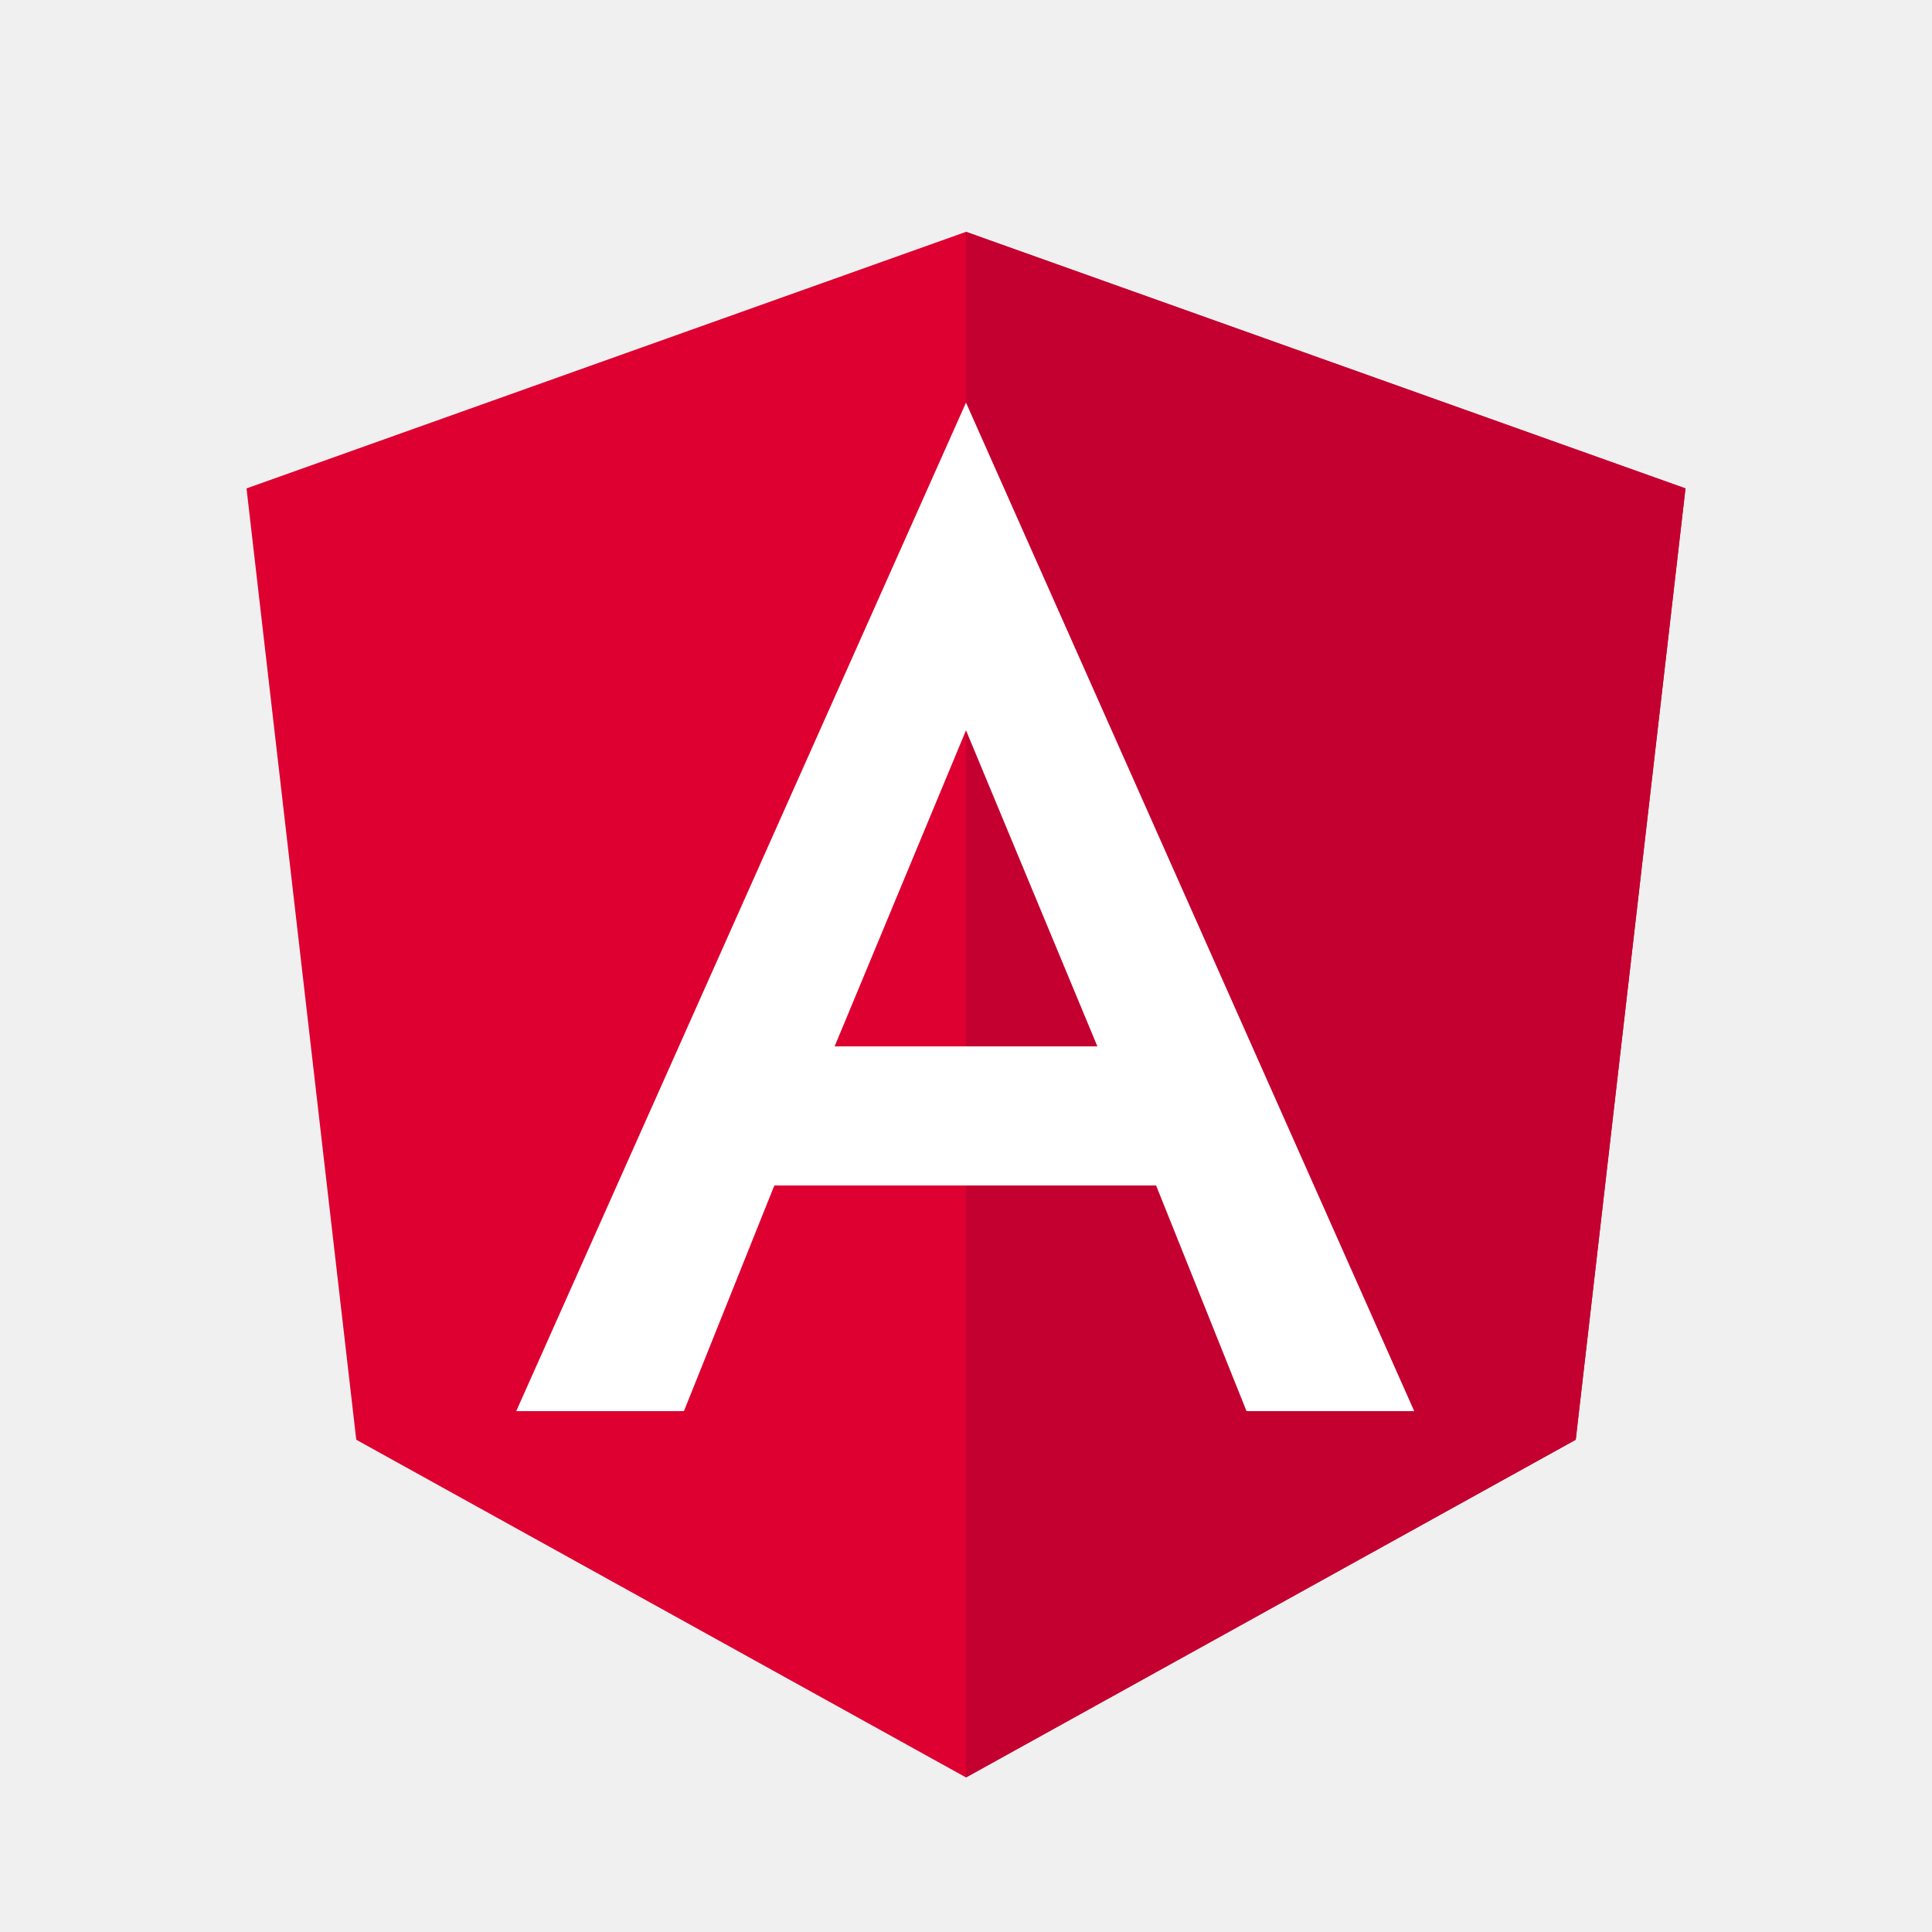
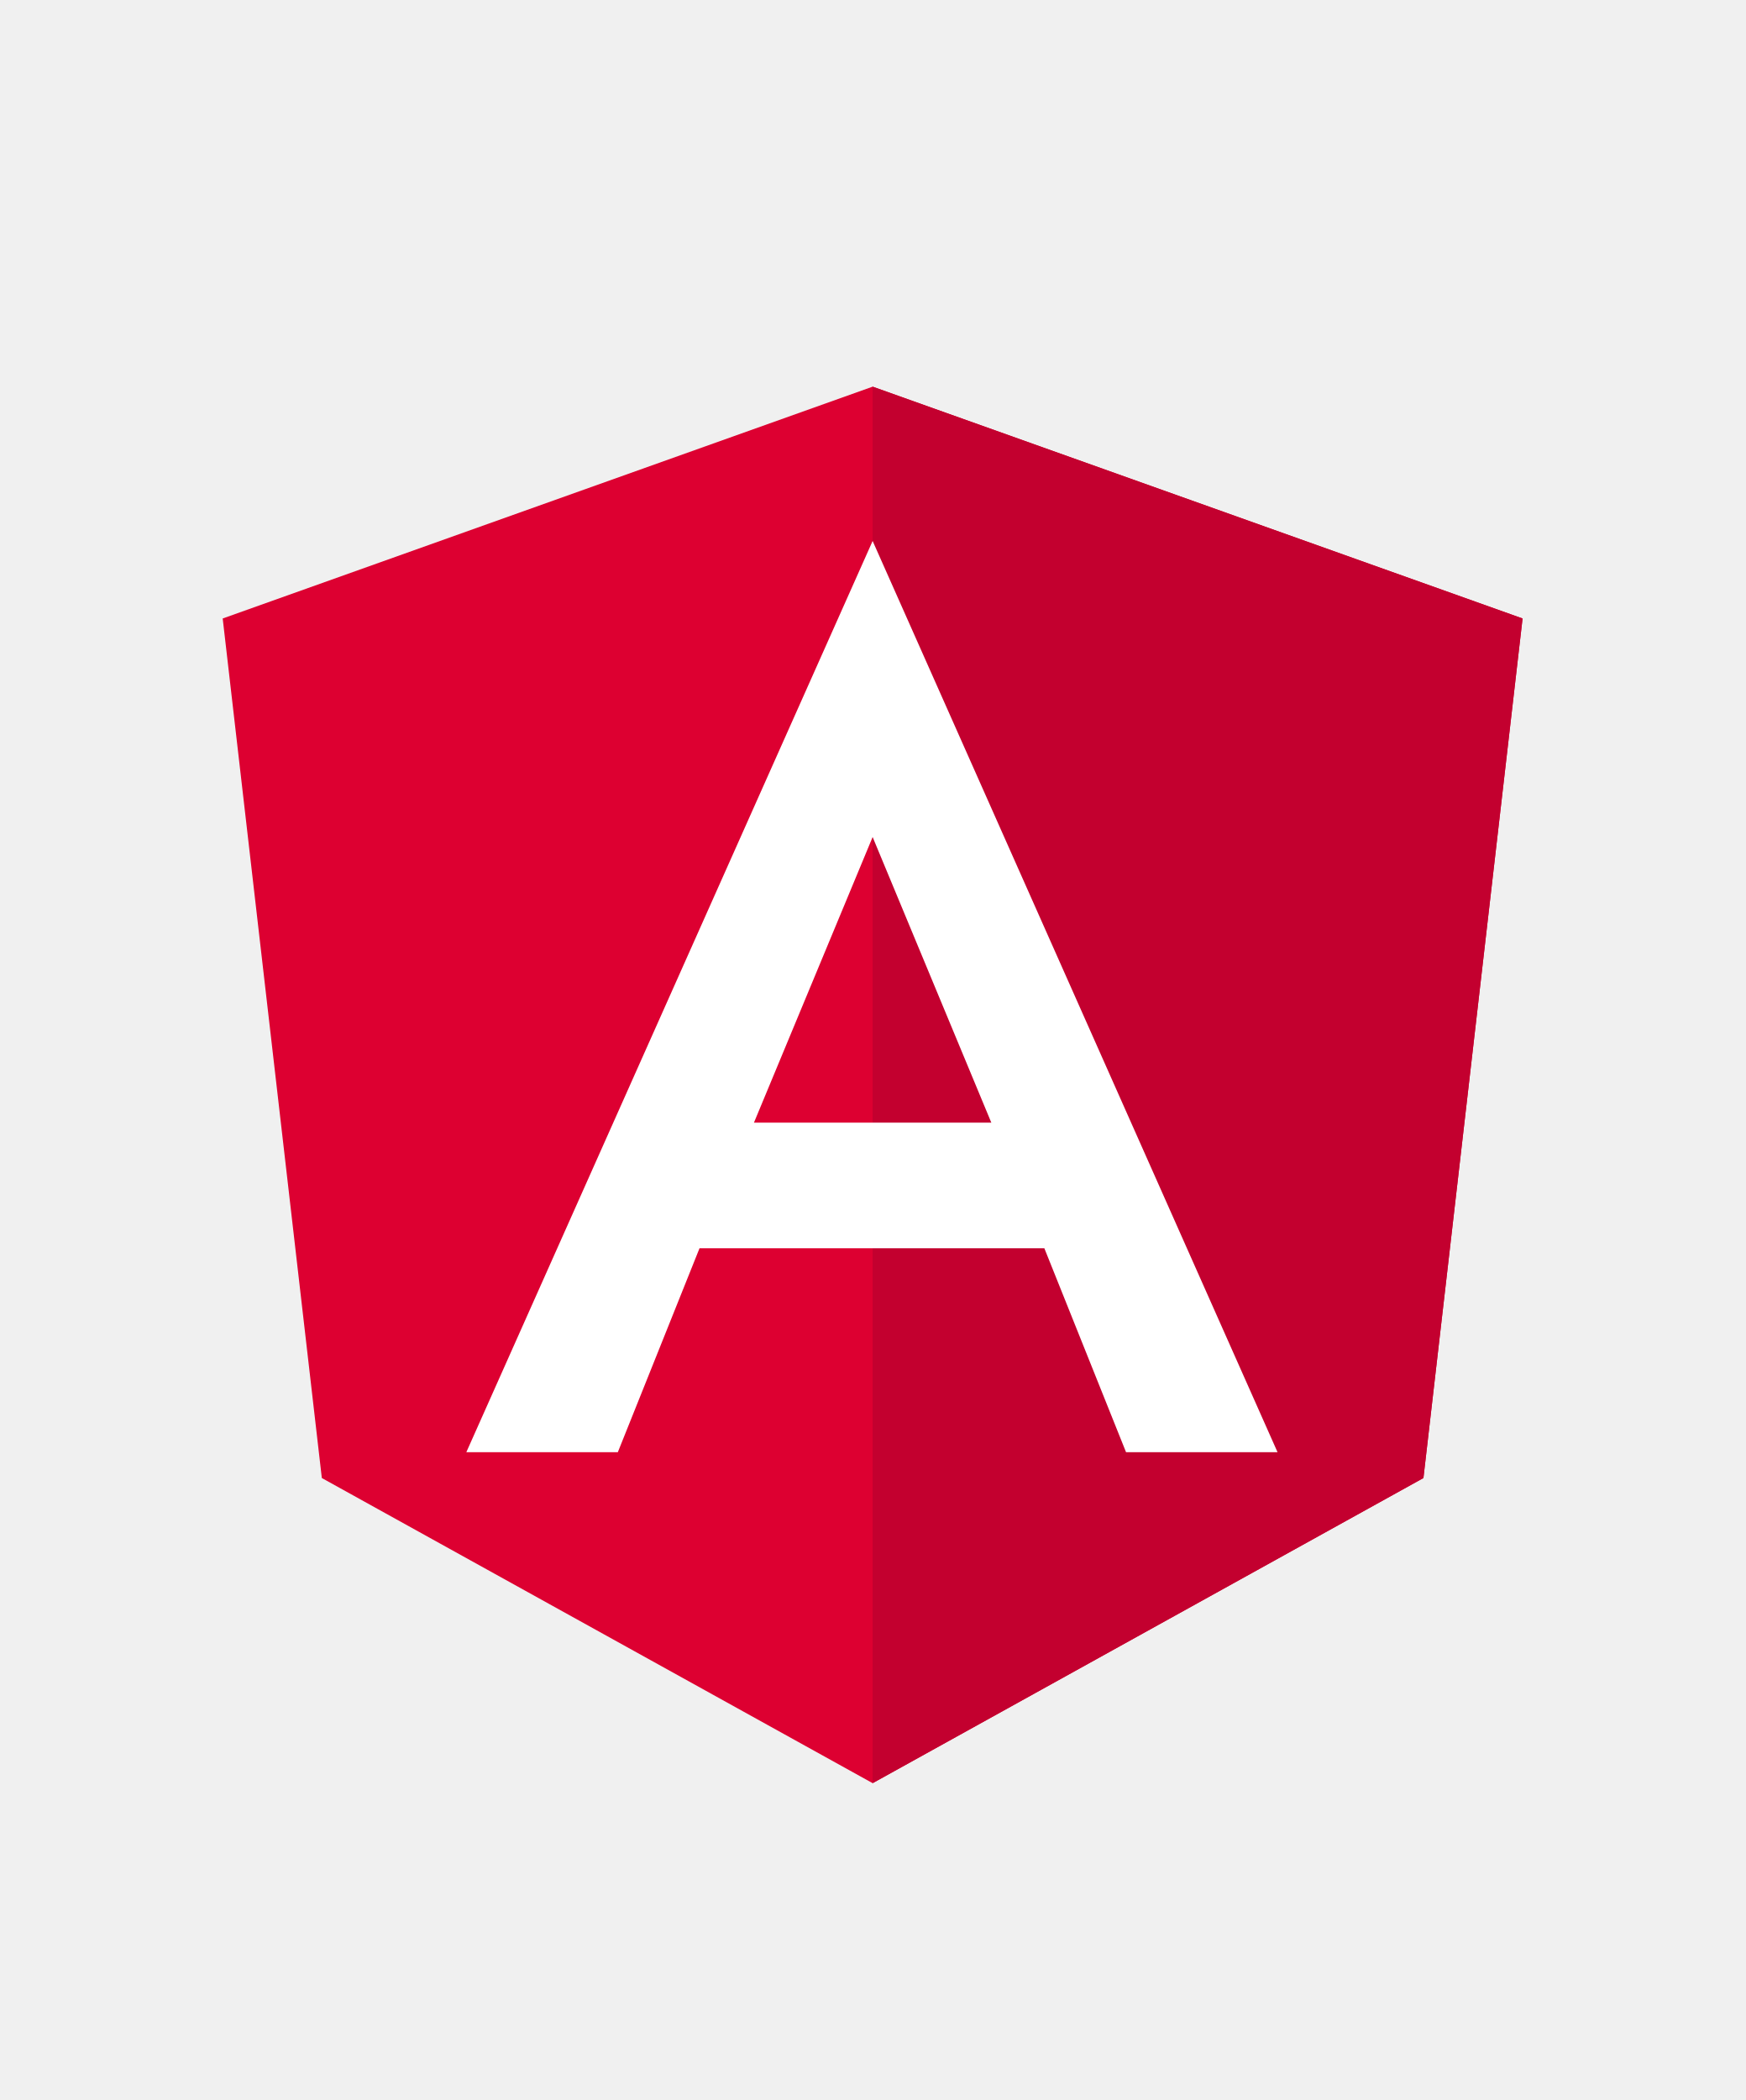
- <svg xmlns="http://www.w3.org/2000/svg" viewBox="0 0 250 250">
+ <svg xmlns="http://www.w3.org/2000/svg" width="26.6" height="32" preserveAspectRatio="xMidYMid meet" viewBox="0 0 250 250">
  <path fill="#DD0031" d="M125 30L31.9 63.2l14.2 123.1L125 230l78.9-43.7 14.2-123.1z" />
  <path fill="#C3002F" d="M125 30v22.2-.1V230l78.9-43.7 14.2-123.1L125 30z" />
  <path fill="#FFFFFF" d="M125 52.1L66.8 182.6h21.7l11.7-29.2h49.4l11.7 29.2H183L125 52.1zm17 83.3h-34l17-40.9 17 40.9z" />
</svg>
